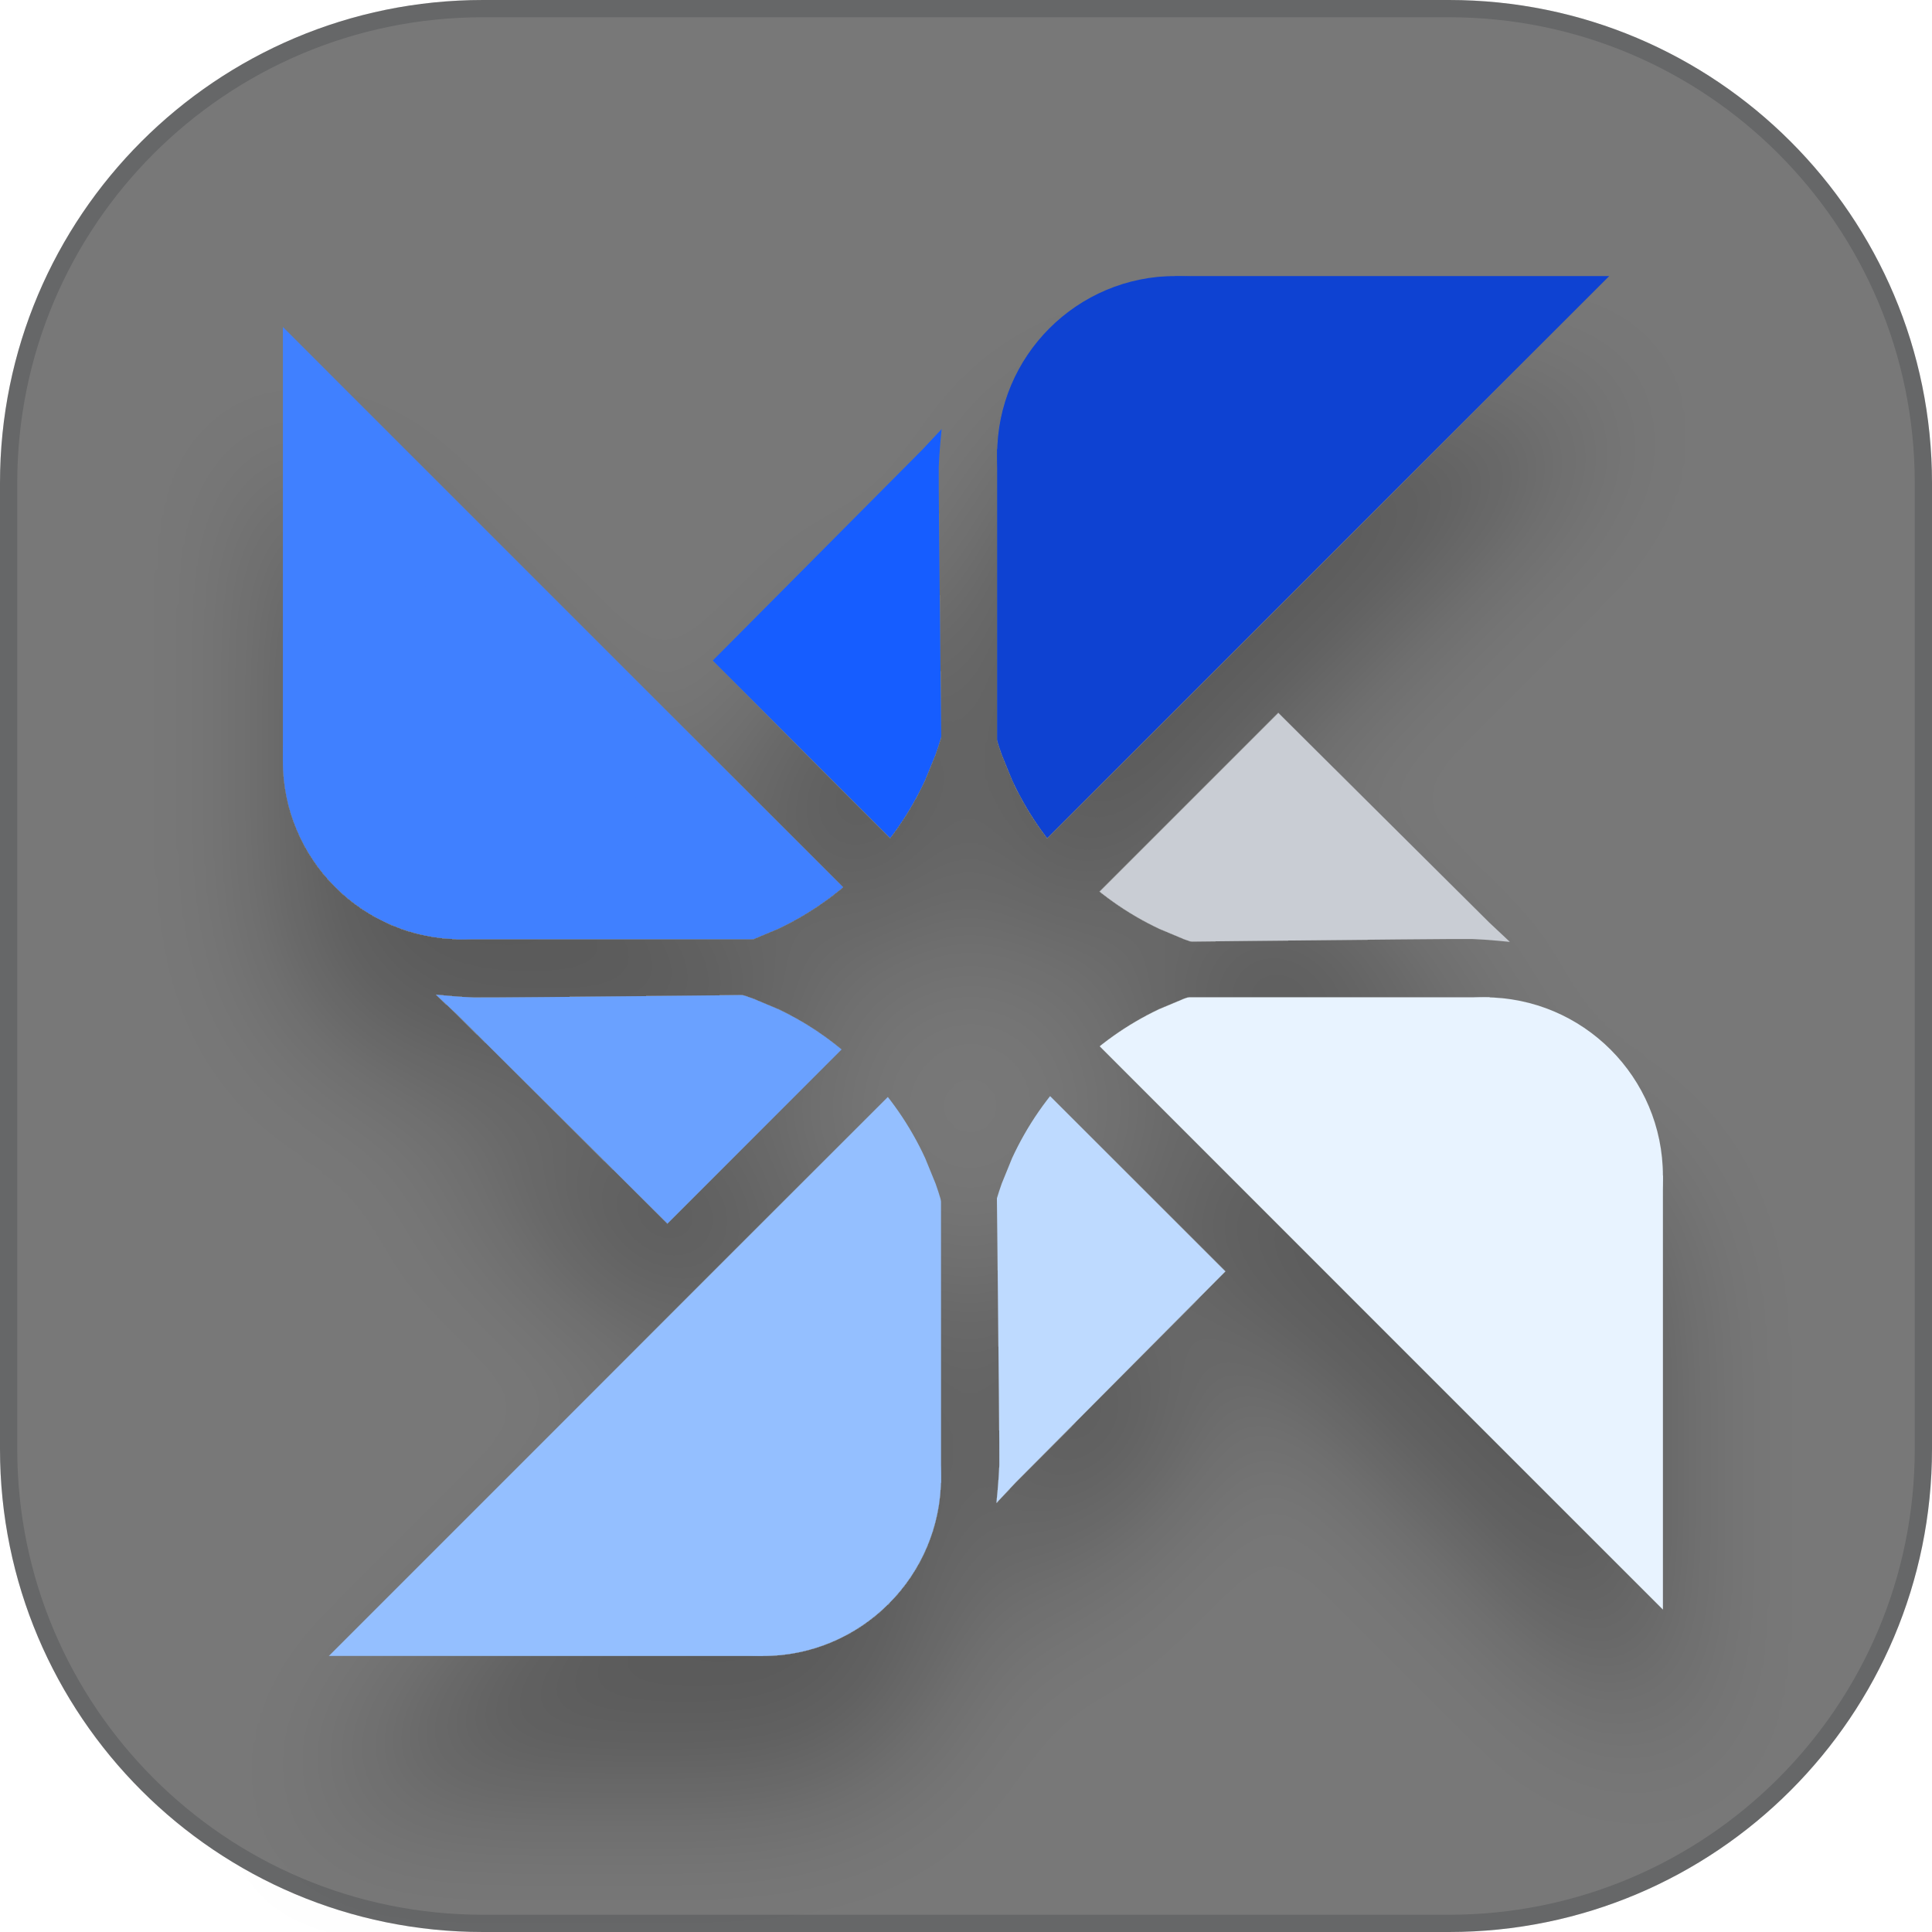
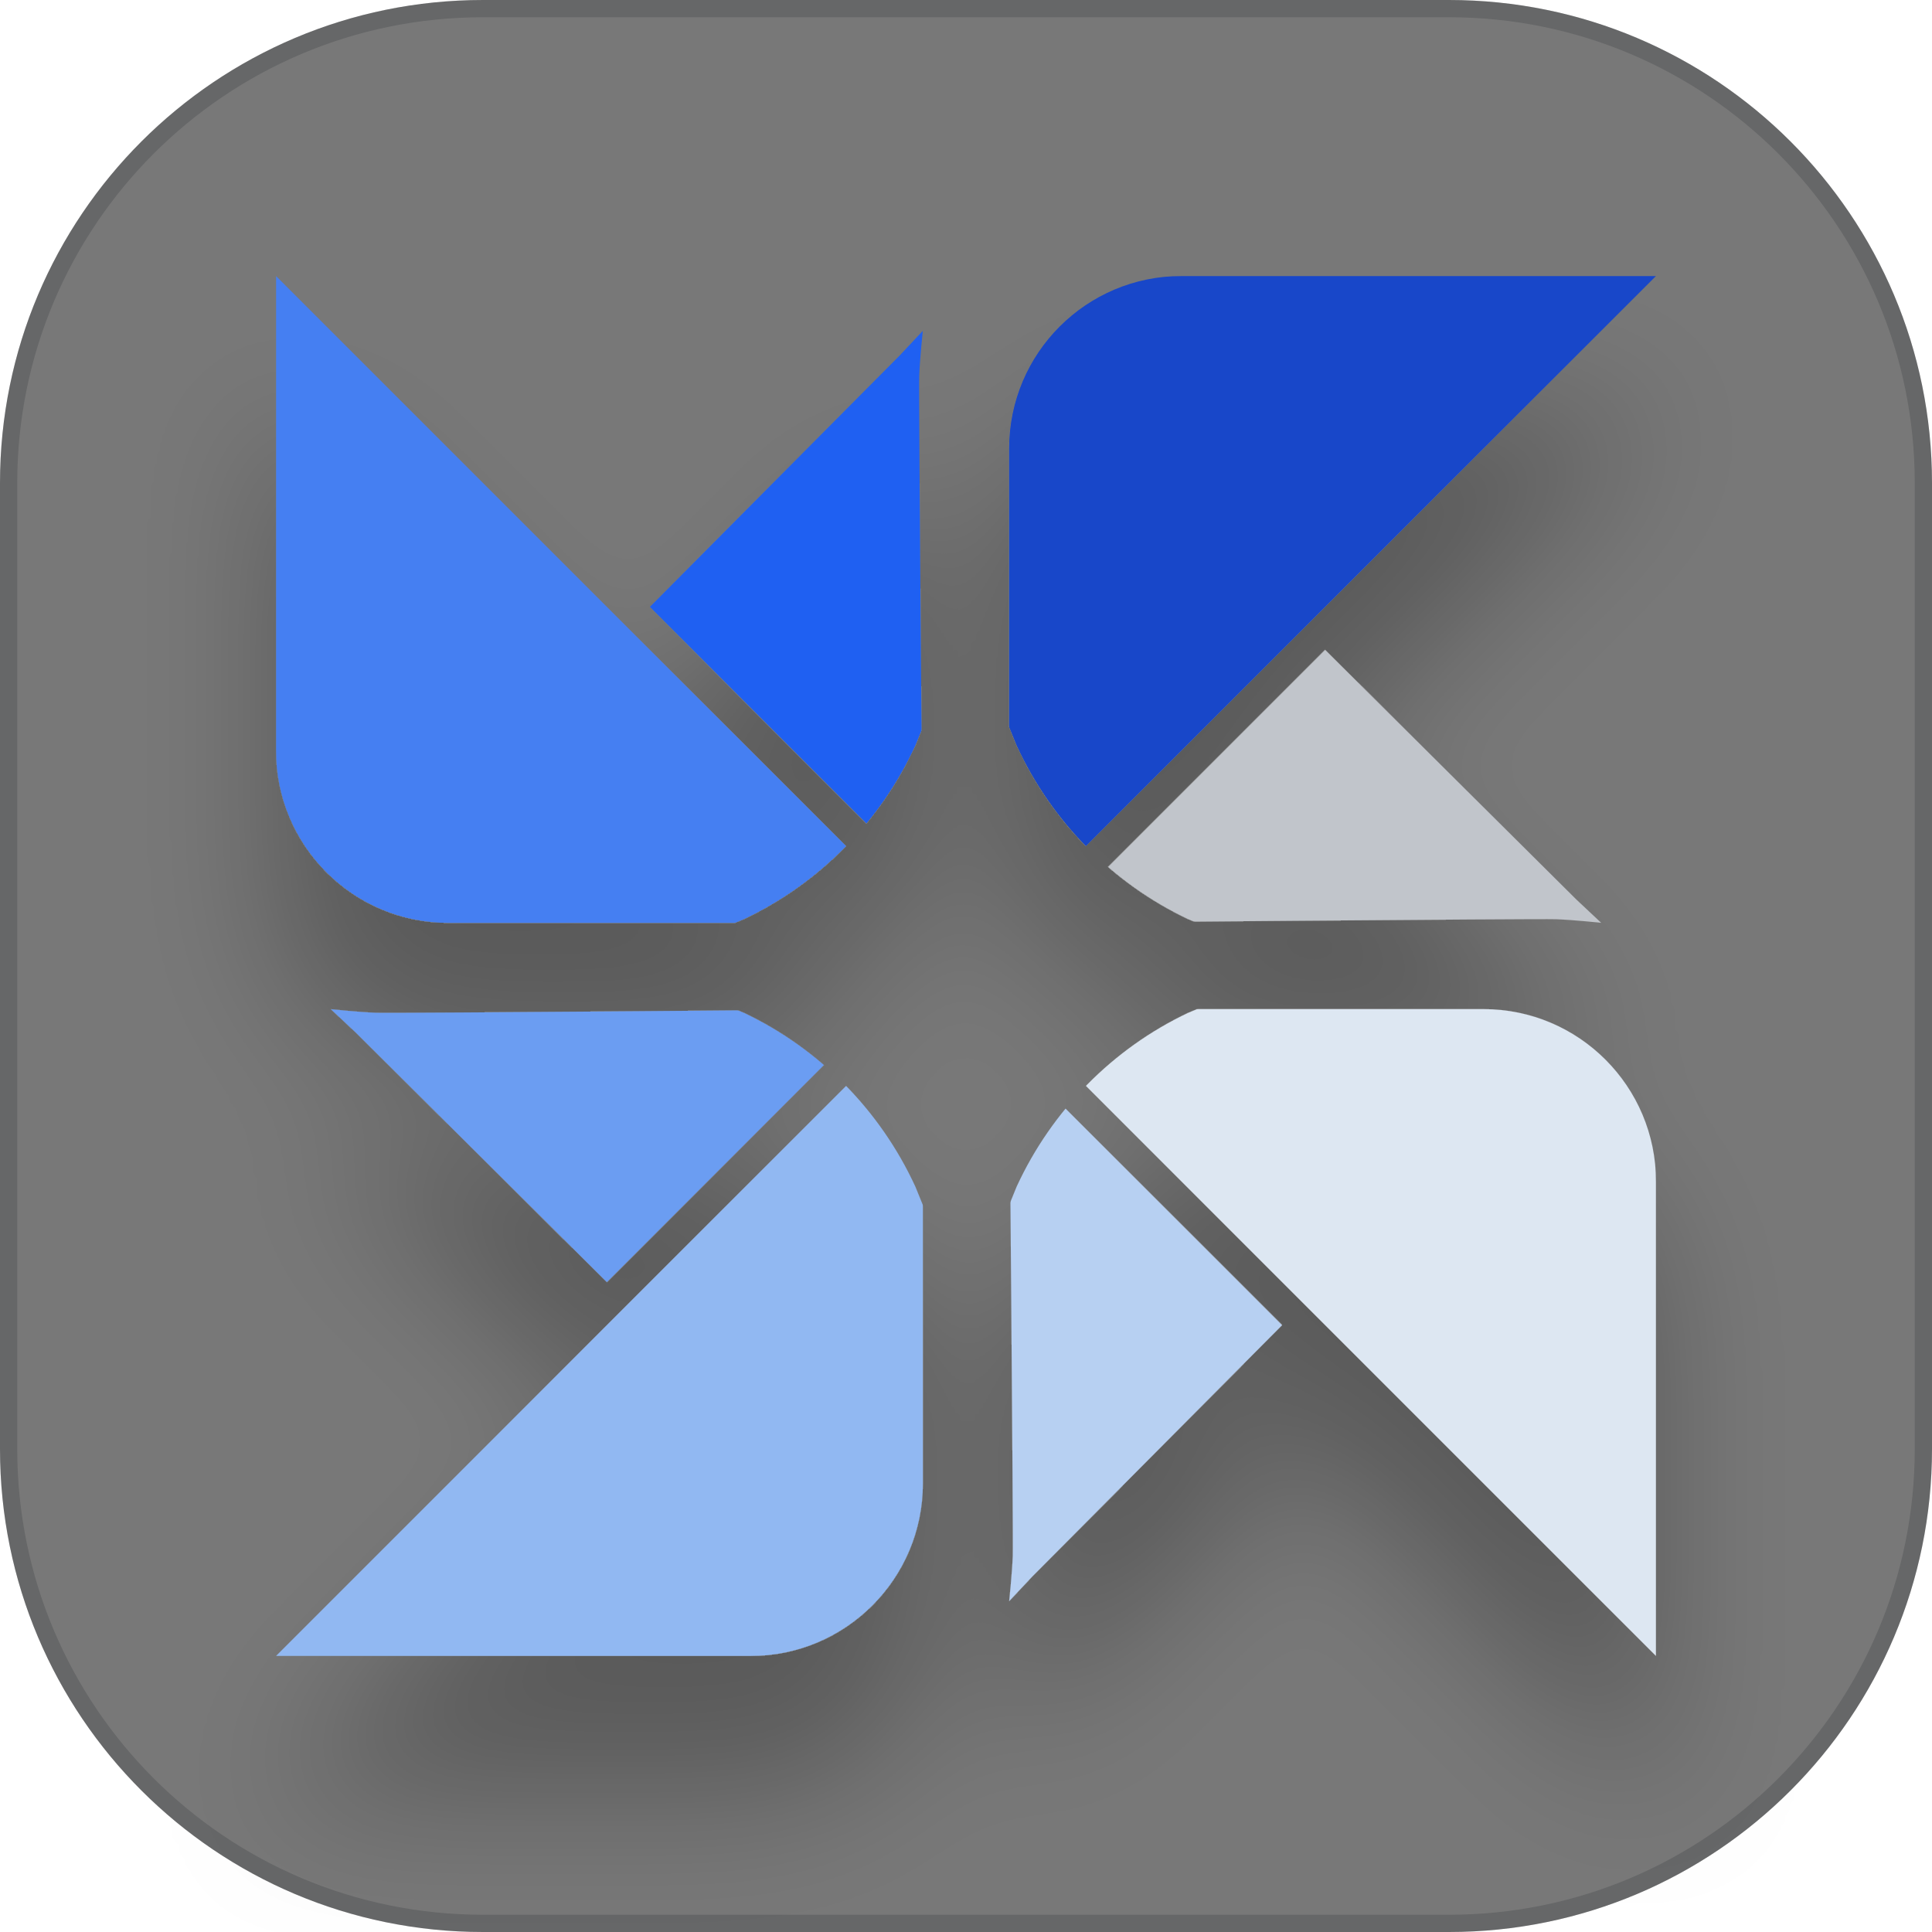
<svg xmlns="http://www.w3.org/2000/svg" width="56" height="56" viewBox="0 0 56 56" fill="none">
  <rect width="56" height="56" rx="14" fill="#1E1E1E" fill-opacity="0.6" />
  <rect x="0.25" y="0.25" width="55.5" height="55.5" rx="13.75" stroke="#1F2329" stroke-opacity="0.2" stroke-width="0.5" />
-   <g filter="url(#filter1_d_66_289)">
-     <mask id="mask0_66_289" style="mask-type:alpha" maskUnits="userSpaceOnUse" x="7" y="8" width="42" height="40">
-       <path d="M48.5 48H7.5V8H48.5V48ZM28.076 19.51C27.815 19.51 27.599 19.715 27.565 19.977C27.483 20.632 27.332 21.264 27.117 21.866L26.817 22.602C25.943 24.501 24.427 26.037 22.552 26.922L21.826 27.226L21.589 27.309C21.033 27.494 20.452 27.624 19.852 27.693C19.654 27.716 19.5 27.884 19.5 28.086C19.5 28.288 19.654 28.455 19.852 28.479L20.108 28.513C20.702 28.6 21.277 28.746 21.826 28.946L22.552 29.25C24.427 30.135 25.943 31.672 26.817 33.571L27.117 34.306C27.332 34.908 27.483 35.541 27.565 36.195L27.586 36.29C27.643 36.475 27.795 36.617 27.981 36.653L28.076 36.662C28.305 36.662 28.499 36.505 28.566 36.29L28.587 36.195C28.669 35.541 28.822 34.908 29.036 34.306L29.335 33.571C30.209 31.672 31.726 30.135 33.602 29.25L34.327 28.946C34.926 28.727 35.556 28.573 36.208 28.49L36.3 28.479C36.473 28.458 36.613 28.328 36.645 28.16L36.652 28.086C36.652 27.884 36.498 27.716 36.3 27.693C35.701 27.624 35.12 27.494 34.563 27.309L34.327 27.226L33.602 26.922C31.726 26.037 30.209 24.501 29.335 22.602L29.036 21.866C28.822 21.264 28.669 20.632 28.587 19.977C28.554 19.715 28.338 19.51 28.076 19.51Z" fill="#D9D9D9" />
+   <g filter="url(#filter1_d_75_701)">
+     <mask id="mask0_75_701" style="mask-type:alpha" maskUnits="userSpaceOnUse" x="8" y="8" width="40" height="40">
+       <path d="M48 48H8V8H48V48ZM28 18C27.695 18 27.443 18.238 27.404 18.545C27.308 19.308 27.131 20.046 26.881 20.748L26.532 21.605C25.513 23.819 23.745 25.61 21.559 26.643L20.712 26.997L20.436 27.093C19.788 27.309 19.11 27.461 18.411 27.542C18.18 27.569 18 27.764 18 28C18 28.236 18.18 28.431 18.411 28.458L18.709 28.497C19.401 28.598 20.072 28.769 20.712 29.003L21.559 29.357C23.745 30.39 25.513 32.181 26.532 34.395L26.881 35.252C27.131 35.954 27.308 36.692 27.404 37.455L27.429 37.566C27.496 37.782 27.672 37.947 27.889 37.989L28 38C28.267 38 28.493 37.817 28.571 37.566L28.596 37.455C28.692 36.692 28.869 35.954 29.119 35.252L29.468 34.395C30.487 32.181 32.255 30.39 34.441 29.357L35.288 29.003C35.987 28.748 36.722 28.568 37.481 28.472L37.589 28.458C37.791 28.434 37.953 28.282 37.991 28.087L38 28C38 27.764 37.82 27.569 37.589 27.542C36.89 27.461 36.212 27.309 35.563 27.093L35.288 26.997L34.441 26.643C32.255 25.61 30.487 23.819 29.468 21.605L29.119 20.748C28.869 20.046 28.692 19.308 28.596 18.545C28.557 18.238 28.305 18 28 18Z" fill="#D9D9D9" />
    </mask>
-     <g mask="url(#mask0_66_289)">
-       <path d="M46.646 8L42.21 12.436L37.774 16.872L28.902 25.744V21.308L28.902 16.872V13.027L31.12 10.218L34.077 8L37.774 8H42.062L46.646 8Z" fill="#0E42D2" />
-       <path d="M34.077 18.351C31.219 18.351 28.902 16.034 28.902 13.175C28.902 10.317 31.219 8 34.077 8C36.935 8 39.252 10.317 39.252 13.175C39.252 16.034 36.935 18.351 34.077 18.351Z" fill="#0E42D2" />
-       <path d="M27.332 25.819C27.332 25.819 27.194 13.977 27.21 13.535C27.225 13.093 27.294 12.436 27.294 12.436L26.73 13.038L20.659 19.146L27.332 25.819Z" fill="#165DFF" />
-       <path d="M8.2 9.478L12.636 13.915L17.072 18.351L25.944 27.223H21.508H17.072L13.227 27.223L10.418 25.005L8.2 22.047L8.2 18.351L8.2 14.062L8.2 9.478Z" fill="#4080FF" />
-       <path d="M18.551 22.047C18.551 24.906 16.234 27.223 13.375 27.223C10.517 27.223 8.2 24.906 8.2 22.047C8.2 19.189 10.517 16.872 13.375 16.872C16.234 16.872 18.551 19.189 18.551 22.047Z" fill="#4080FF" />
-       <path d="M26.02 28.793C26.02 28.793 14.177 28.93 13.735 28.915C13.293 28.899 12.636 28.831 12.636 28.831L13.238 29.395L19.346 35.466L26.02 28.793Z" fill="#6AA1FF" />
-       <path d="M48.2 46.653L43.764 42.217L39.328 37.781L30.456 28.908L34.892 28.908H39.328H43.172L45.982 31.127L48.2 34.084L48.2 37.781V42.069V46.653Z" fill="#E8F3FF" />
-       <path d="M37.849 34.084C37.849 31.226 40.166 28.908 43.025 28.908C45.883 28.908 48.2 31.226 48.2 34.084C48.2 36.942 45.883 39.259 43.025 39.259C40.166 39.259 37.849 36.942 37.849 34.084Z" fill="#E8F3FF" />
-       <path d="M30.38 27.338C30.38 27.338 42.223 27.201 42.665 27.217C43.107 27.232 43.764 27.301 43.764 27.301L43.162 26.736L37.053 20.665L30.38 27.338Z" fill="#C9CDD4" />
-       <path d="M9.531 48L13.967 43.564L18.403 39.128L27.275 30.256L27.275 34.691V39.128L27.275 42.972L25.057 45.782L22.1 48L18.403 48H14.115H9.531Z" fill="#94BFFF" />
-       <path d="M22.1 37.649C24.958 37.649 27.275 39.966 27.275 42.824C27.275 45.683 24.958 48 22.1 48C19.241 48 16.924 45.683 16.924 42.824C16.924 39.966 19.241 37.649 22.1 37.649Z" fill="#94BFFF" />
-       <path d="M28.845 30.18C28.845 30.18 28.982 42.022 28.967 42.465C28.951 42.907 28.883 43.564 28.883 43.564L29.447 42.962L35.518 36.853L28.845 30.18Z" fill="#BEDAFF" />
+     <g mask="url(#mask0_75_701)">
+       <path d="M29.25 26.75V13C29.25 10.239 31.489 8 34.25 8H48L29.25 26.75Z" fill="#0E42D2" fill-opacity="0.9" />
+       <path d="M30.5 26.748C30.5 26.748 44.577 26.624 45.103 26.644C45.629 26.664 46.41 26.748 46.41 26.748L45.693 26.075L38.41 18.837L30.5 26.748Z" fill="#C9CDD4" fill-opacity="0.9" />
+       <path d="M29.25 29.25L43 29.25C45.761 29.25 48 31.489 48 34.25L48 48L29.25 29.25Z" fill="#E8F3FF" fill-opacity="0.9" />
+       <path d="M29.252 30.5C29.252 30.5 29.376 44.577 29.356 45.103C29.335 45.629 29.252 46.41 29.252 46.41L29.925 45.693L37.162 38.41L29.252 30.5Z" fill="#BEDAFF" fill-opacity="0.9" />
+       <path d="M26.75 29.25L26.75 43C26.75 45.761 24.511 48 21.75 48H8L26.75 29.25Z" fill="#94BFFF" fill-opacity="0.9" />
+       <path d="M25.5 29.252C25.5 29.252 11.423 29.376 10.897 29.356C10.371 29.336 9.59 29.252 9.59 29.252L10.307 29.925L17.59 37.163L25.5 29.252Z" fill="#6AA1FF" fill-opacity="0.9" />
+       <path d="M26.75 26.75H13C10.239 26.75 8 24.511 8 21.75L8 8L26.75 26.75Z" fill="#4080FF" fill-opacity="0.9" />
+       <path d="M26.748 25.5C26.748 25.5 26.624 11.423 26.644 10.897C26.665 10.371 26.748 9.59 26.748 9.59L26.075 10.307L18.838 17.59L26.748 25.5Z" fill="#165DFF" fill-opacity="0.9" />
    </g>
  </g>
  <defs>
-     <filter id="filter1_d_66_289" x="4.2" y="8" width="48" height="48" filterUnits="userSpaceOnUse" color-interpolation-filters="sRGB">
+     <filter id="filter1_d_75_701" x="4" y="8" width="48" height="48" filterUnits="userSpaceOnUse" color-interpolation-filters="sRGB">
      <feFlood flood-opacity="0" result="BackgroundImageFix" />
      <feColorMatrix in="SourceAlpha" type="matrix" values="0 0 0 0 0 0 0 0 0 0 0 0 0 0 0 0 0 0 127 0" result="hardAlpha" />
      <feOffset dy="4" />
      <feGaussianBlur stdDeviation="2" />
      <feComposite in2="hardAlpha" operator="out" />
      <feColorMatrix type="matrix" values="0 0 0 0 0 0 0 0 0 0 0 0 0 0 0 0 0 0 0.25 0" />
-       <feBlend mode="normal" in2="BackgroundImageFix" result="effect1_dropShadow_66_289" />
-       <feBlend mode="normal" in="BackgroundImageFix" in2="effect1_dropShadow_66_289" result="BackgroundImageFix" />
+       <feBlend mode="normal" in2="BackgroundImageFix" result="effect1_dropShadow_75_701" />
+       <feBlend mode="normal" in="BackgroundImageFix" in2="effect1_dropShadow_75_701" result="BackgroundImageFix" />
      <feBlend mode="normal" in="SourceGraphic" in2="BackgroundImageFix" result="shape" />
    </filter>
  </defs>
</svg>
